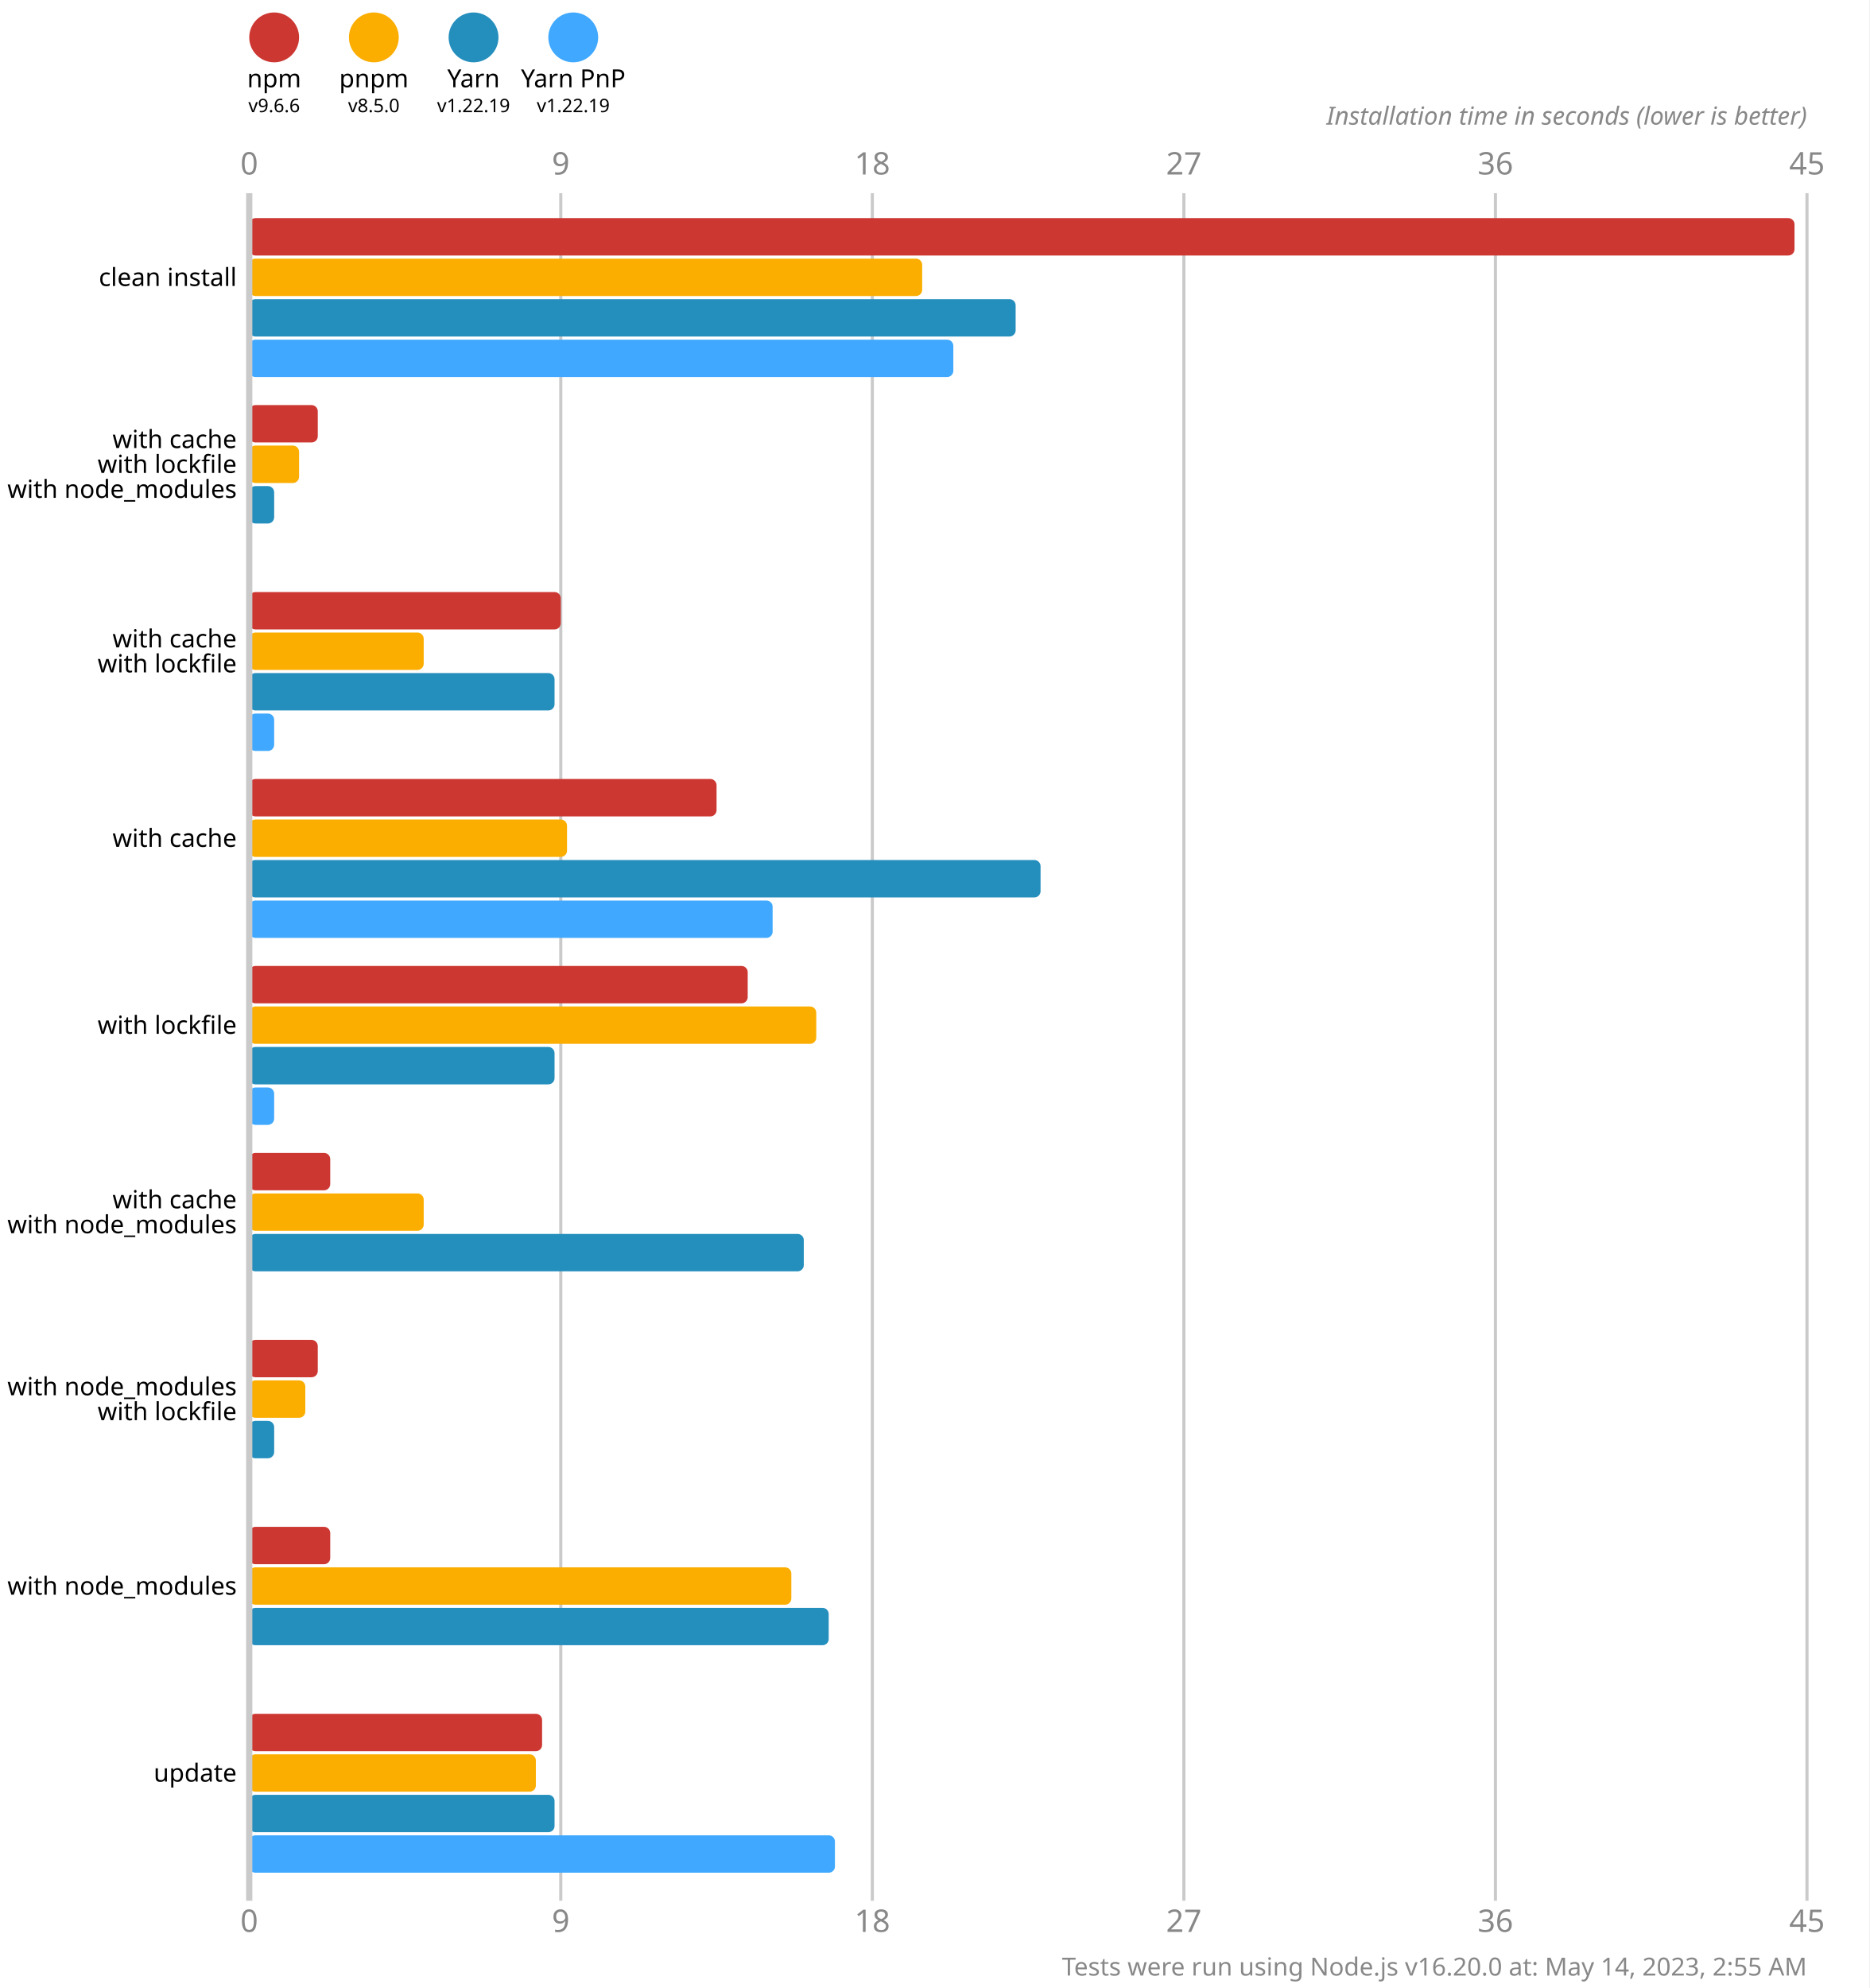
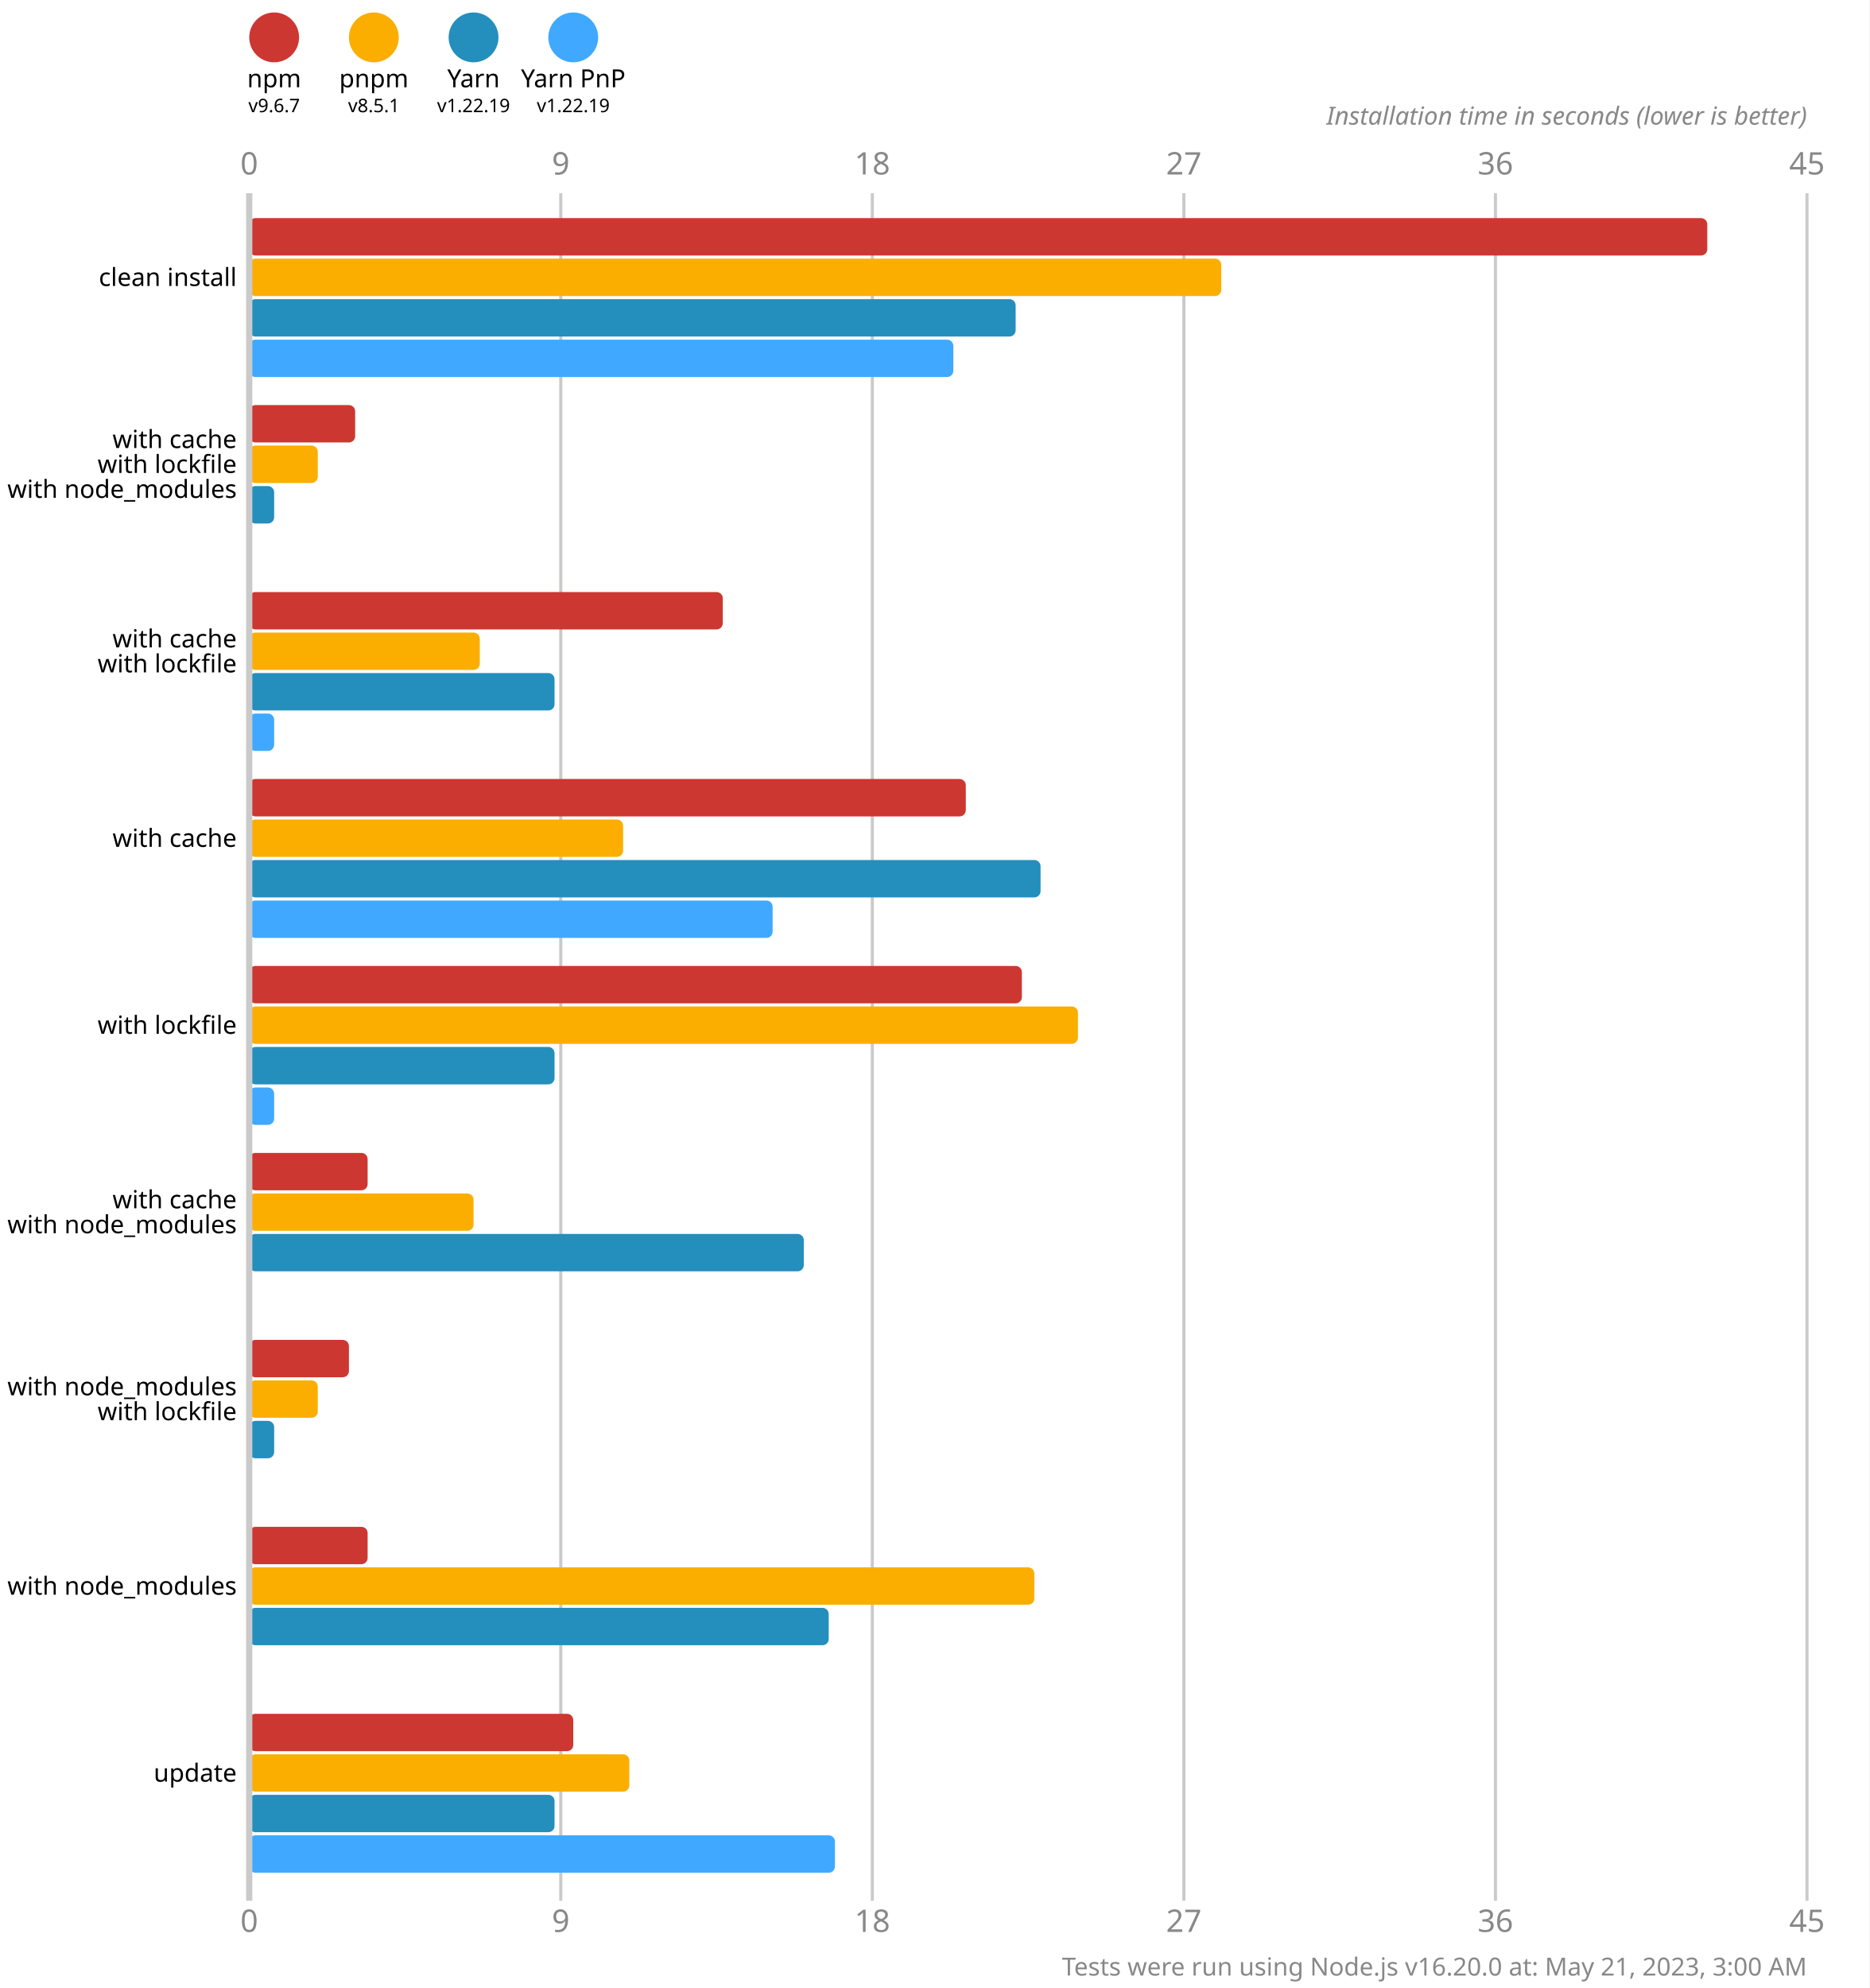
<svg xmlns="http://www.w3.org/2000/svg" version="1.1" viewBox="0 0 300 319">
  <style>
    .font { font-family: sans-serif; }
    .s3 { font-size: 3px; }
    .s4 { font-size: 4px; }
    .s5 { font-size: 5px; }
    .line { stroke: #cacaca; }
    .width { stroke-width: 0.5; }
    .text { fill: #888; }
  </style>
  <rect x="0" y="0" width="300" height="319" fill="#fff" />
  <circle cx="44" cy="6" r="4" fill="#cd3731" />
  <text x="44" y="14" class="font s4" text-anchor="middle">npm</text>
-   <text x="44" y="18" class="font s3" text-anchor="middle">v9.6.6</text>
+   <text x="44" y="18" class="font s3" text-anchor="middle">v9.6.7</text>
  <circle cx="60" cy="6" r="4" fill="#fbae00" />
  <text x="60" y="14" class="font s4" text-anchor="middle">pnpm</text>
-   <text x="60" y="18" class="font s3" text-anchor="middle">v8.5.0</text>
+   <text x="60" y="18" class="font s3" text-anchor="middle">v8.5.1</text>
  <circle cx="76" cy="6" r="4" fill="#248ebd" />
  <text x="76" y="14" class="font s4" text-anchor="middle">Yarn</text>
  <text x="76" y="18" class="font s3" text-anchor="middle">v1.22.19</text>
  <circle cx="92" cy="6" r="4" fill="#40a9ff" />
  <text x="92" y="14" class="font s4" text-anchor="middle">Yarn PnP</text>
  <text x="92" y="18" class="font s3" text-anchor="middle">v1.22.19</text>
  <text x="40" y="28" class="font s5 text" text-anchor="middle">0</text>
  <text x="40" y="310" class="font s5 text" text-anchor="middle">0</text>
  <line x1="90" y1="31" x2="90" y2="305" class="line width" />
  <text x="90" y="28" class="font s5 text" text-anchor="middle">9</text>
  <text x="90" y="310" class="font s5 text" text-anchor="middle">9</text>
  <line x1="140" y1="31" x2="140" y2="305" class="line width" />
  <text x="140" y="28" class="font s5 text" text-anchor="middle">18</text>
  <text x="140" y="310" class="font s5 text" text-anchor="middle">18</text>
  <line x1="190" y1="31" x2="190" y2="305" class="line width" />
  <text x="190" y="28" class="font s5 text" text-anchor="middle">27</text>
  <text x="190" y="310" class="font s5 text" text-anchor="middle">27</text>
  <line x1="240" y1="31" x2="240" y2="305" class="line width" />
  <text x="240" y="28" class="font s5 text" text-anchor="middle">36</text>
  <text x="240" y="310" class="font s5 text" text-anchor="middle">36</text>
  <line x1="290" y1="31" x2="290" y2="305" class="line width" />
  <text x="290" y="28" class="font s5 text" text-anchor="middle">45</text>
  <text x="290" y="310" class="font s5 text" text-anchor="middle">45</text>
  <text x="290" y="20" class="font s4 text" font-style="italic" text-anchor="end">Installation time in seconds (lower is better)</text>
-   <rect x="40" y="35" width="248" height="6" fill="#cd3731" rx="1" ry="1" />
-   <rect x="40" y="41.5" width="108" height="6" fill="#fbae00" rx="1" ry="1" />
+   <rect x="40" y="35" width="234" height="6" fill="#cd3731" rx="1" ry="1" />
+   <rect x="40" y="41.5" width="156" height="6" fill="#fbae00" rx="1" ry="1" />
  <rect x="40" y="48" width="123" height="6" fill="#248ebd" rx="1" ry="1" />
  <rect x="40" y="54.5" width="113" height="6" fill="#40a9ff" rx="1" ry="1" />
-   <rect x="40" y="65" width="11" height="6" fill="#cd3731" rx="1" ry="1" />
-   <rect x="40" y="71.5" width="8" height="6" fill="#fbae00" rx="1" ry="1" />
+   <rect x="40" y="65" width="17" height="6" fill="#cd3731" rx="1" ry="1" />
+   <rect x="40" y="71.5" width="11" height="6" fill="#fbae00" rx="1" ry="1" />
  <rect x="40" y="78" width="4" height="6" fill="#248ebd" rx="1" ry="1" />
  <rect x="40" y="84.5" width="0" height="6" fill="#40a9ff" rx="1" ry="1" />
-   <rect x="40" y="95" width="50" height="6" fill="#cd3731" rx="1" ry="1" />
-   <rect x="40" y="101.5" width="28" height="6" fill="#fbae00" rx="1" ry="1" />
+   <rect x="40" y="95" width="76" height="6" fill="#cd3731" rx="1" ry="1" />
+   <rect x="40" y="101.5" width="37" height="6" fill="#fbae00" rx="1" ry="1" />
  <rect x="40" y="108" width="49" height="6" fill="#248ebd" rx="1" ry="1" />
  <rect x="40" y="114.5" width="4" height="6" fill="#40a9ff" rx="1" ry="1" />
-   <rect x="40" y="125" width="75" height="6" fill="#cd3731" rx="1" ry="1" />
-   <rect x="40" y="131.5" width="51" height="6" fill="#fbae00" rx="1" ry="1" />
+   <rect x="40" y="125" width="115" height="6" fill="#cd3731" rx="1" ry="1" />
+   <rect x="40" y="131.5" width="60" height="6" fill="#fbae00" rx="1" ry="1" />
  <rect x="40" y="138" width="127" height="6" fill="#248ebd" rx="1" ry="1" />
  <rect x="40" y="144.5" width="84" height="6" fill="#40a9ff" rx="1" ry="1" />
-   <rect x="40" y="155" width="80" height="6" fill="#cd3731" rx="1" ry="1" />
-   <rect x="40" y="161.5" width="91" height="6" fill="#fbae00" rx="1" ry="1" />
+   <rect x="40" y="155" width="124" height="6" fill="#cd3731" rx="1" ry="1" />
+   <rect x="40" y="161.5" width="133" height="6" fill="#fbae00" rx="1" ry="1" />
  <rect x="40" y="168" width="49" height="6" fill="#248ebd" rx="1" ry="1" />
  <rect x="40" y="174.5" width="4" height="6" fill="#40a9ff" rx="1" ry="1" />
-   <rect x="40" y="185" width="13" height="6" fill="#cd3731" rx="1" ry="1" />
-   <rect x="40" y="191.5" width="28" height="6" fill="#fbae00" rx="1" ry="1" />
+   <rect x="40" y="185" width="19" height="6" fill="#cd3731" rx="1" ry="1" />
+   <rect x="40" y="191.5" width="36" height="6" fill="#fbae00" rx="1" ry="1" />
  <rect x="40" y="198" width="89" height="6" fill="#248ebd" rx="1" ry="1" />
  <rect x="40" y="204.5" width="0" height="6" fill="#40a9ff" rx="1" ry="1" />
-   <rect x="40" y="215" width="11" height="6" fill="#cd3731" rx="1" ry="1" />
-   <rect x="40" y="221.5" width="9" height="6" fill="#fbae00" rx="1" ry="1" />
+   <rect x="40" y="215" width="16" height="6" fill="#cd3731" rx="1" ry="1" />
+   <rect x="40" y="221.5" width="11" height="6" fill="#fbae00" rx="1" ry="1" />
  <rect x="40" y="228" width="4" height="6" fill="#248ebd" rx="1" ry="1" />
  <rect x="40" y="234.5" width="0" height="6" fill="#40a9ff" rx="1" ry="1" />
-   <rect x="40" y="245" width="13" height="6" fill="#cd3731" rx="1" ry="1" />
-   <rect x="40" y="251.5" width="87" height="6" fill="#fbae00" rx="1" ry="1" />
+   <rect x="40" y="245" width="19" height="6" fill="#cd3731" rx="1" ry="1" />
+   <rect x="40" y="251.5" width="126" height="6" fill="#fbae00" rx="1" ry="1" />
  <rect x="40" y="258" width="93" height="6" fill="#248ebd" rx="1" ry="1" />
  <rect x="40" y="264.5" width="0" height="6" fill="#40a9ff" rx="1" ry="1" />
-   <rect x="40" y="275" width="47" height="6" fill="#cd3731" rx="1" ry="1" />
-   <rect x="40" y="281.5" width="46" height="6" fill="#fbae00" rx="1" ry="1" />
+   <rect x="40" y="275" width="52" height="6" fill="#cd3731" rx="1" ry="1" />
+   <rect x="40" y="281.5" width="61" height="6" fill="#fbae00" rx="1" ry="1" />
  <rect x="40" y="288" width="49" height="6" fill="#248ebd" rx="1" ry="1" />
  <rect x="40" y="294.5" width="94" height="6" fill="#40a9ff" rx="1" ry="1" />
  <line x1="40" y1="31" x2="40" y2="305" class="line" />
  <text x="38" y="44.5" class="font s4" dominant-baseline="middle" text-anchor="end">clean install</text>
  <text x="38" y="70.5" class="font s4" dominant-baseline="middle" text-anchor="end">with cache</text>
  <text x="38" y="74.5" class="font s4" dominant-baseline="middle" text-anchor="end">with lockfile</text>
  <text x="38" y="78.5" class="font s4" dominant-baseline="middle" text-anchor="end">with node_modules</text>
  <text x="38" y="102.5" class="font s4" dominant-baseline="middle" text-anchor="end">with cache</text>
  <text x="38" y="106.5" class="font s4" dominant-baseline="middle" text-anchor="end">with lockfile</text>
  <text x="38" y="134.5" class="font s4" dominant-baseline="middle" text-anchor="end">with cache</text>
  <text x="38" y="164.5" class="font s4" dominant-baseline="middle" text-anchor="end">with lockfile</text>
  <text x="38" y="192.5" class="font s4" dominant-baseline="middle" text-anchor="end">with cache</text>
  <text x="38" y="196.5" class="font s4" dominant-baseline="middle" text-anchor="end">with node_modules</text>
  <text x="38" y="222.5" class="font s4" dominant-baseline="middle" text-anchor="end">with node_modules</text>
  <text x="38" y="226.5" class="font s4" dominant-baseline="middle" text-anchor="end">with lockfile</text>
  <text x="38" y="254.5" class="font s4" dominant-baseline="middle" text-anchor="end">with node_modules</text>
  <text x="38" y="284.5" class="font s4" dominant-baseline="middle" text-anchor="end">update</text>
-   <text x="290" y="317" class="font s4 text" text-anchor="end">Tests were run using Node.js v16.20.0 at: May 14, 2023, 2:55 AM</text>
+   <text x="290" y="317" class="font s4 text" text-anchor="end">Tests were run using Node.js v16.20.0 at: May 21, 2023, 3:00 AM</text>
</svg>
